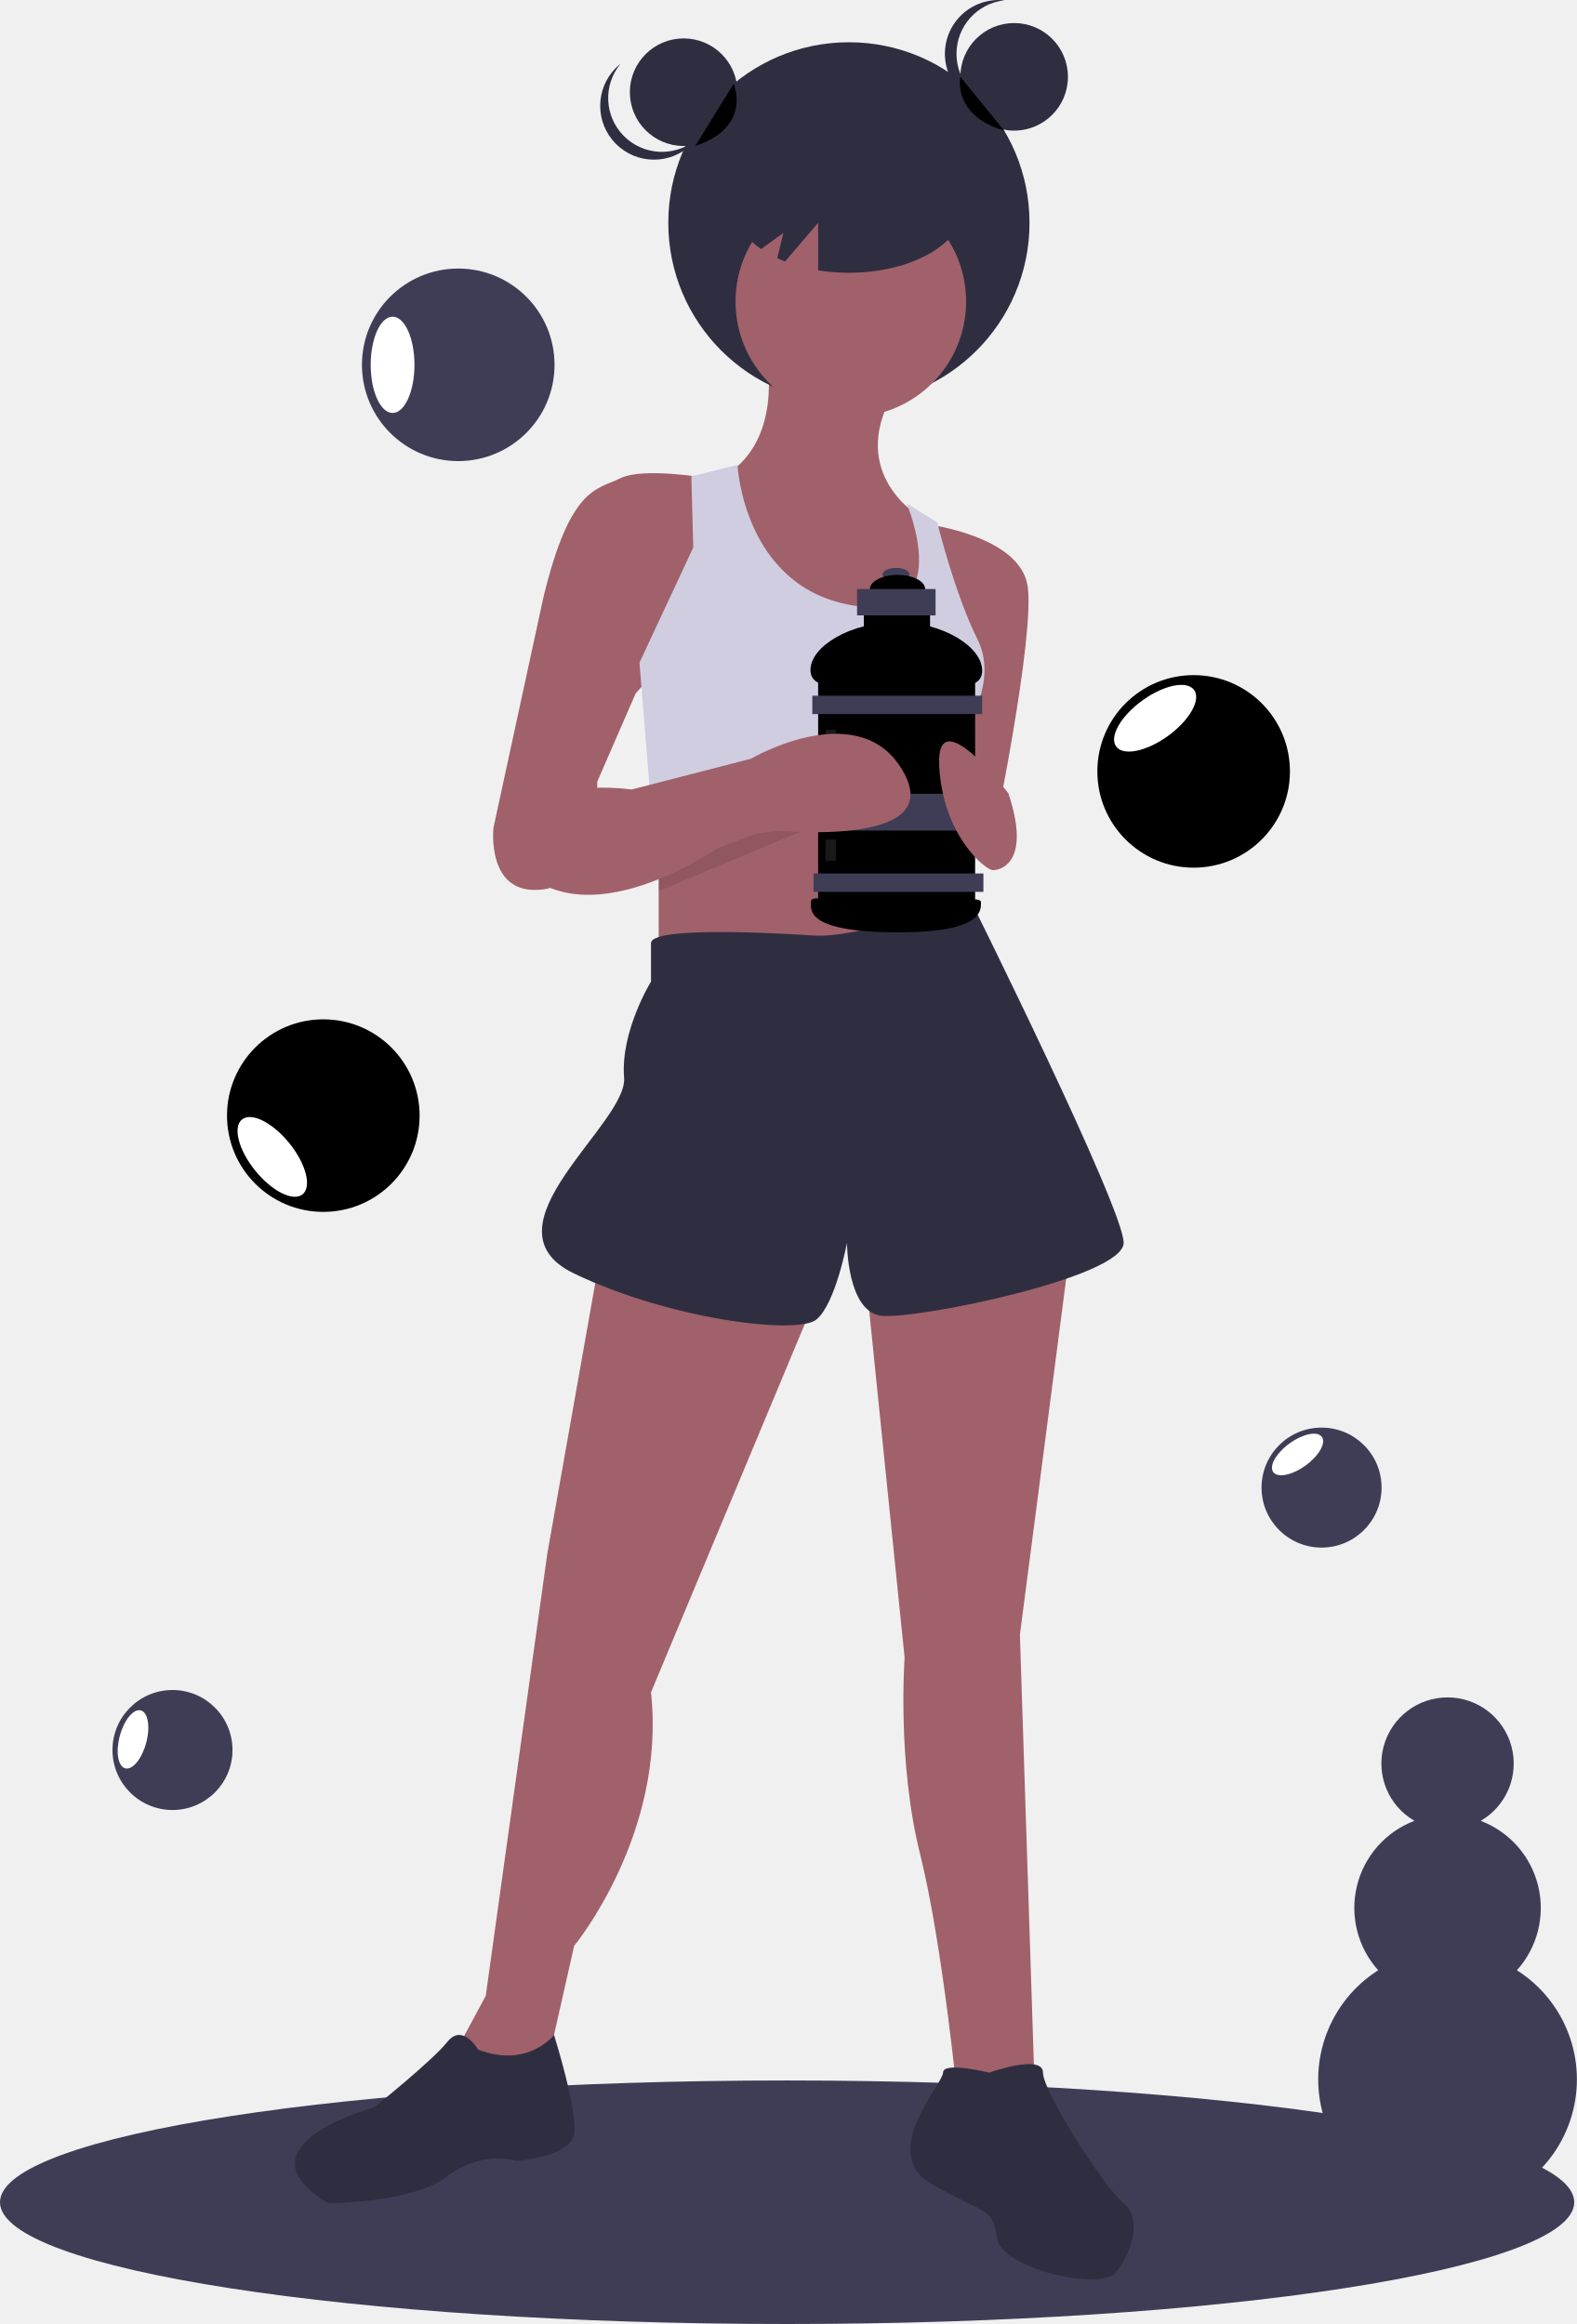
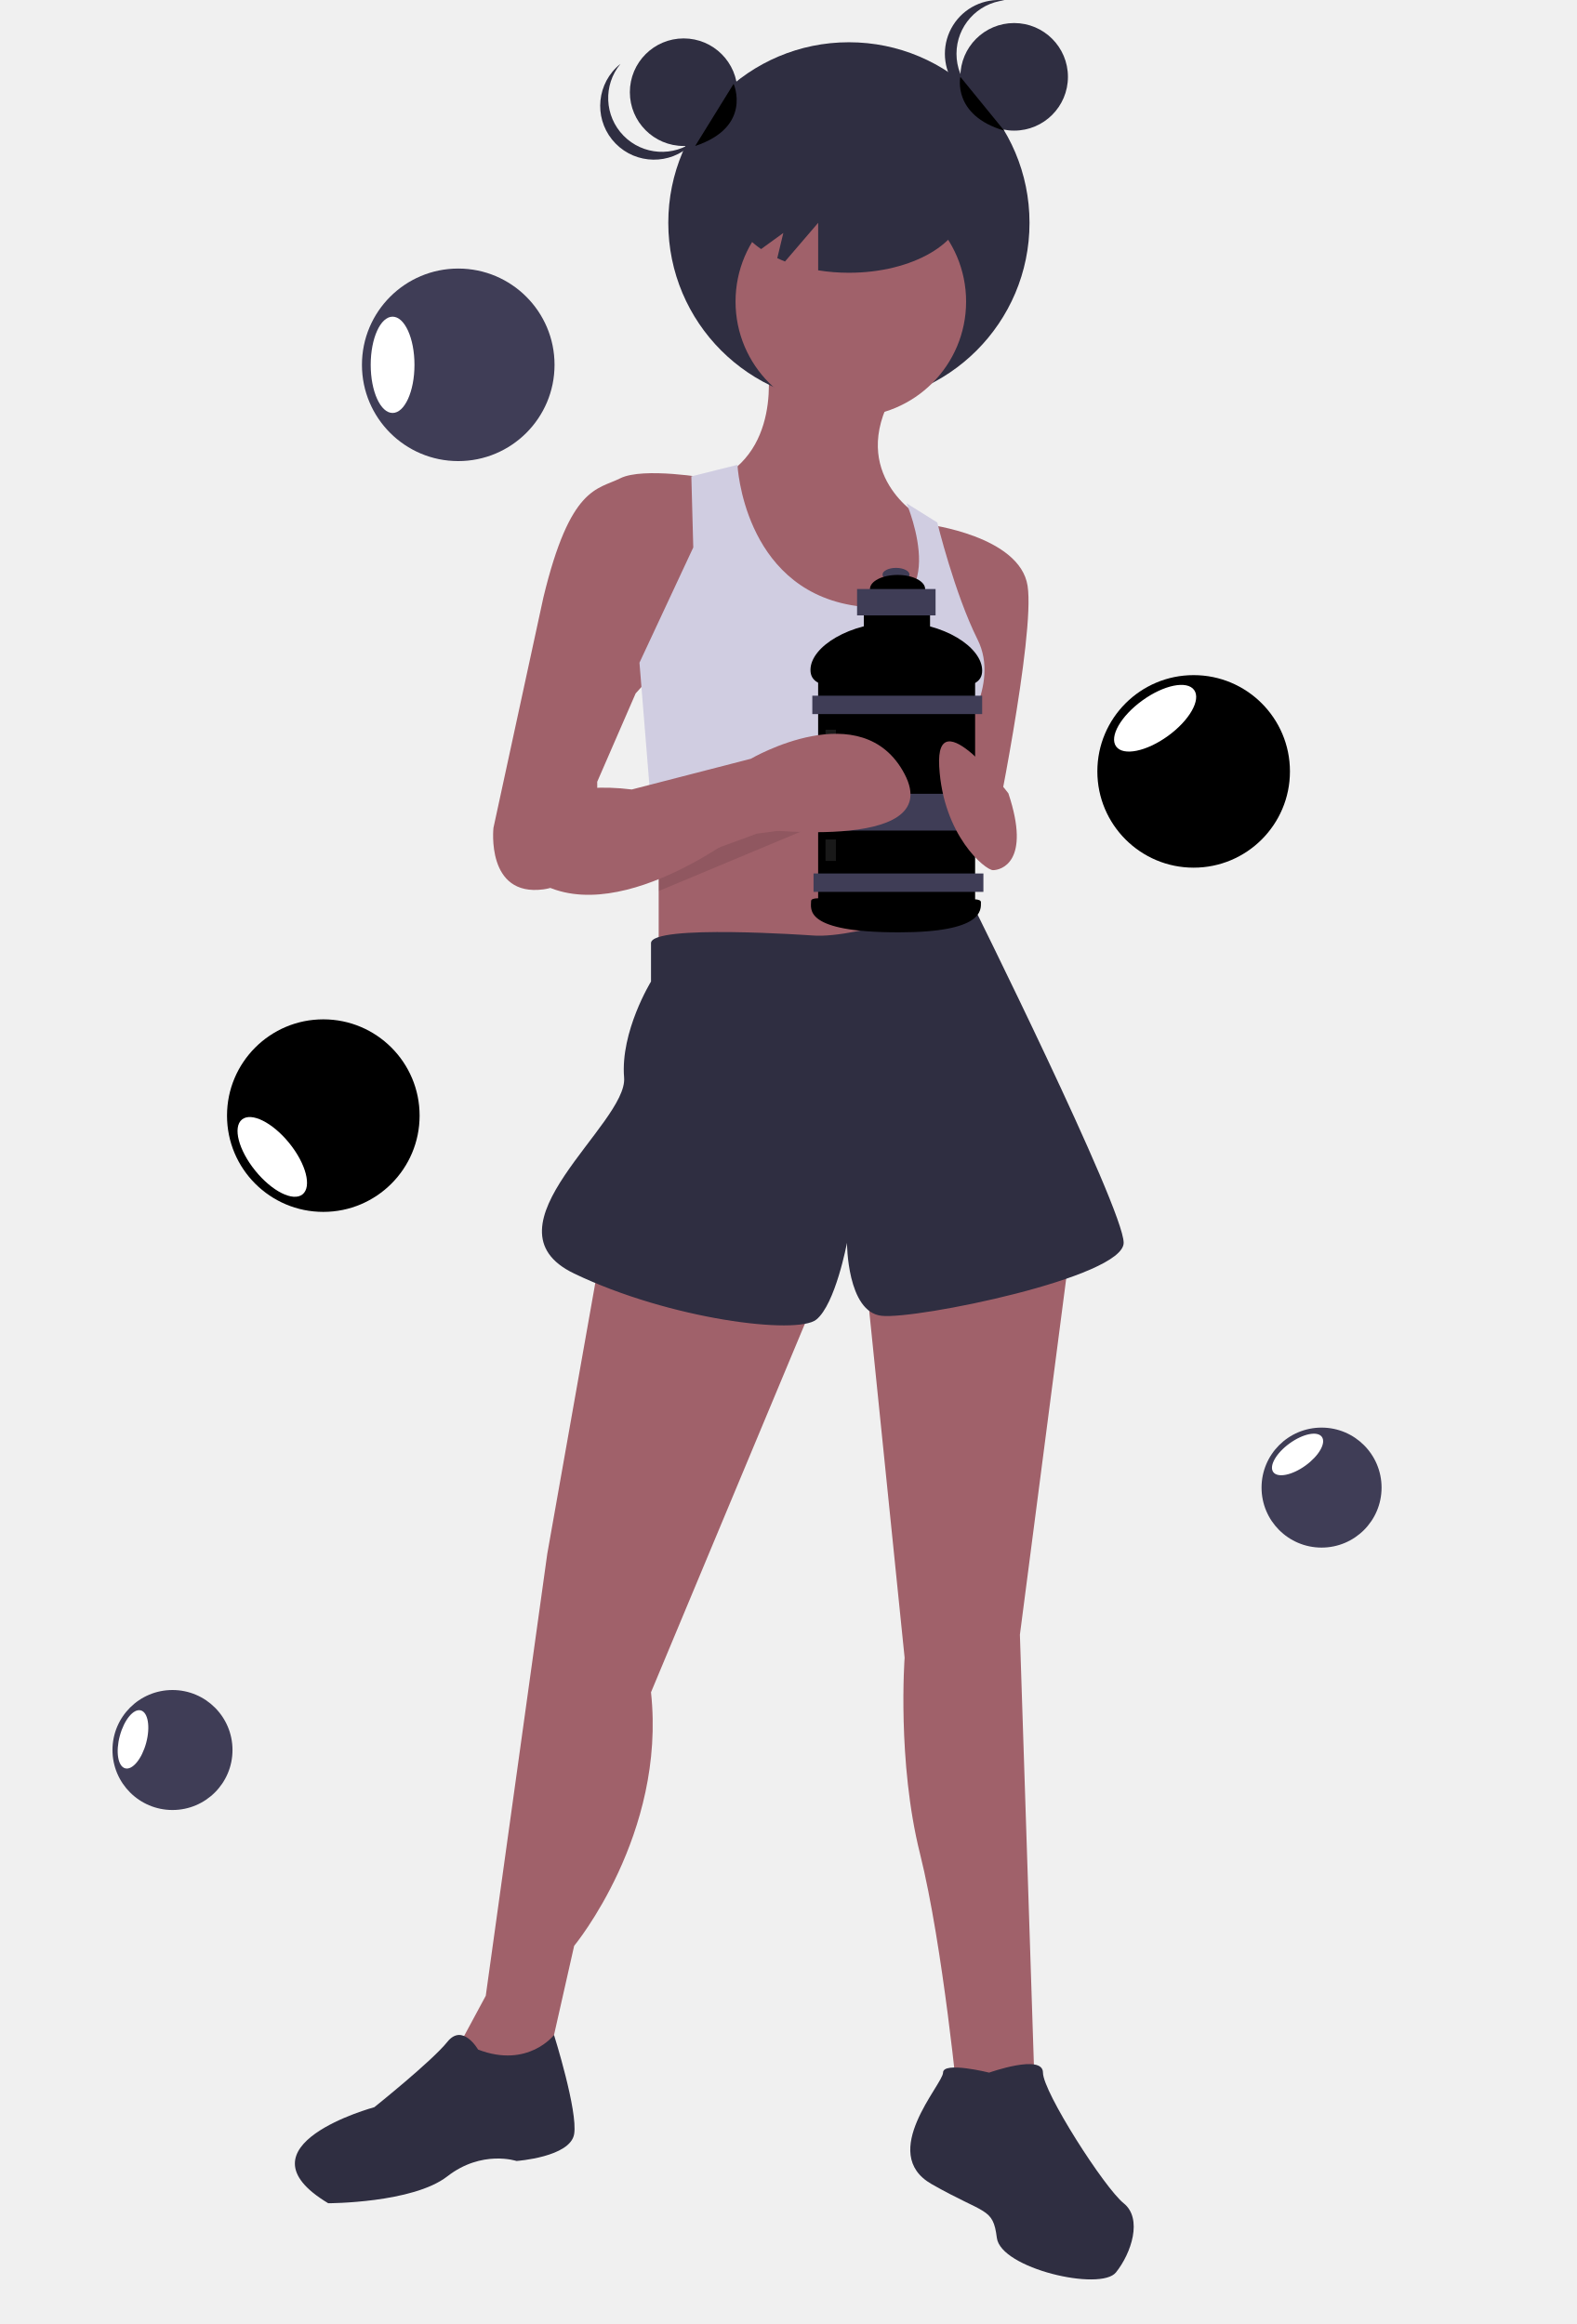
<svg xmlns="http://www.w3.org/2000/svg" id="aaa444b1-ec30-4a51-a2af-6b879f86a07d" data-name="Layer 1" width="487.82" height="719.123" viewBox="0 0 487.82 719.123" version="1.1">
  <defs id="defs111" />
-   <ellipse cx="243.5" cy="681.444" rx="243.5" ry="37.679" id="ellipse4" style="fill:#3f3d56" />
  <path d="m 237.053,109.961 c 0,0 5.944,27.342 -14.265,38.041 0,0 4.755,60.627 35.663,61.816 30.908,1.189 30.908,-32.097 30.908,-32.097 l -4.755,-17.831 c 0,0 -22.587,-13.076 -8.321,-38.041 z" id="path6" style="fill:#a0616a" />
  <circle cx="262.612" cy="68.948" r="55.872" id="circle8" style="fill:#2f2e41" />
  <polygon points="361.323,286.829 361.323,353.4 459.99,349.834 452.857,284.452 " id="polygon10" style="fill:#a0616a" transform="translate(-157.5546,-49.67068)" />
  <circle cx="263.206" cy="93.318" r="35.663" id="circle12" style="fill:#a0616a" />
  <path d="m 219.222,148.001 c 0,0 -20.209,-3.566 -27.342,0 -7.133,3.566 -15.454,2.378 -23.775,36.852 l -15.454,71.326 c 0,0 -2.378,21.398 15.454,19.02 17.832,-2.378 16.643,-33.285 16.643,-33.285 l 11.888,-27.342 21.398,-23.775 z" id="path14" style="fill:#a0616a" />
  <path d="m 286.982,162.267 c 0,0 28.53,3.566 30.908,19.02 2.378,15.454 -10.699,78.459 -10.699,78.459 l -20.209,-20.209 10.699,-39.229 z" id="path16" style="fill:#a0616a" />
  <path d="m 213.872,147.407 0.594,21.992 -16.643,35.663 3.566,43.984 95.389,0.287 -0.287,-20.496 c 0,0 13.076,-16.643 5.944,-30.908 -7.133,-14.265 -12.482,-36.257 -12.482,-36.257 l -9.51,-5.944 c 0,0 16.048,37.446 -17.237,31.502 -33.285,-5.944 -35.069,-43.39 -35.069,-43.39 z" id="path18" style="fill:#d0cde1" />
  <path d="m 185.936,386.943 -16.643,93.912 -19.02,136.708 -8.321,15.454 7.133,15.454 20.209,-9.51 8.321,-36.852 c 0,0 28.53,-34.474 23.775,-78.459 l 51.117,-122.443 z" id="path20" style="fill:#a0616a" />
  <path d="m 267.961,396.453 11.888,116.499 c 0,0 -2.378,32.097 4.755,60.627 7.133,28.53 11.888,78.459 11.888,78.459 h 23.775 l -4.755,-146.218 15.454,-118.877 z" id="path22" style="fill:#a0616a" />
  <path d="m 251.319,289.464 c 0,0 -49.928,-3.566 -49.928,2.378 v 11.888 c 0,0 -9.51,15.454 -8.321,29.719 1.189,14.265 -45.173,46.362 -15.454,60.627 29.719,14.265 68.948,19.02 74.892,14.265 5.944,-4.755 9.51,-23.775 9.51,-23.775 0,0 0,21.398 10.699,22.587 10.699,1.189 74.892,-11.888 74.892,-22.587 0,-10.699 -47.572,-106.395 -47.572,-106.395 0,0 -34.453,12.482 -48.718,11.293 z" id="path24" style="fill:#2f2e41" />
  <path d="m 147.896,634.206 c 0,0 -4.755,-8.321 -9.51,-2.378 -4.755,5.944 -22.587,20.209 -22.587,20.209 0,0 -43.984,11.888 -14.265,29.719 0,0 26.153,0 36.852,-8.321 10.699,-8.321 21.398,-4.755 21.398,-4.755 0,0 16.643,-1.189 17.831,-8.321 1.189,-7.133 -6.227,-30.671 -6.227,-30.671 0,0 -8.038,10.462 -23.492,4.518 z" id="path26" style="fill:#2f2e41" />
  <path d="m 306.002,641.339 c 0,0 -14.265,-3.566 -14.265,0 0,3.566 -20.209,24.964 -3.566,34.474 16.643,9.51 19.02,7.133 20.209,16.643 1.189,9.51 32.097,16.643 36.852,10.699 4.755,-5.944 8.321,-16.643 2.378,-21.398 -5.944,-4.755 -24.964,-34.474 -24.964,-40.418 0,-5.944 -16.643,-3e-5 -16.643,-3e-5 z" id="path28" style="fill:#2f2e41" />
  <ellipse cx="277.187" cy="177.806" rx="4.173" ry="2.087" id="ellipse30" style="fill:#3f3d56" />
  <ellipse cx="277.661" cy="182.264" rx="8.536" ry="4.363" id="ellipse32" style="fill:#000000" />
  <rect x="267.228" y="184.919" width="20.487" height="14.986" id="rect34" style="fill:#000000" />
  <rect x="253.095" y="208.347" width="48.562" height="73.413" id="rect36" style="fill:#000000" />
  <path d="m 303.839,207.493 c 0,7.229 -11.91,4.742 -26.368,4.742 -14.458,0 -26.747,2.297 -26.747,-4.932 0,-7.229 12.289,-14.796 26.747,-14.796 14.458,0 26.368,7.757 26.368,14.986 z" id="path38" style="fill:#000000" />
  <rect x="251.293" y="215.271" width="52.546" height="5.691" id="rect40" style="fill:#3f3d56" />
  <rect x="251.673" y="270.283" width="52.546" height="5.691" id="rect42" style="fill:#3f3d56" />
  <rect x="251.293" y="245.622" width="52.546" height="11.382" id="rect44" style="fill:#3f3d56" />
  <path d="m 303.46,279.199 c 0,2.41 0.765,9.295 -25.419,9.295 -29.593,0 -27.127,-7.265 -27.127,-9.675 0,-2.41 13.088,0.948 27.127,0.948 14.039,0 25.419,-2.979 25.419,-0.569 z" id="path46" style="fill:#000000" />
  <rect x="265.141" y="182.264" width="24.281" height="8.157" id="rect48" style="fill:#3f3d56" />
  <rect x="255.372" y="225.799" width="3.225" height="17.831" id="rect50" style="opacity:0.1;fill:#ffffff" />
  <rect x="255.372" y="259.755" width="3.225" height="6.639" id="rect52" style="opacity:0.1;fill:#ffffff" />
  <path d="m 311.946,245.48 c 0,0 -22.587,-29.719 -21.398,-8.321 1.189,21.398 14.265,32.097 16.643,32.097 2.378,0 11.888,-2.378 4.755,-23.775 z" id="path54" style="fill:#a0616a" />
  <path d="m 203.768,268.373 c 1.783,0.288 30.314,-10.411 30.314,-10.411 l 17.831,-2.378 -48.145,20.134 z" id="path56" style="opacity:0.1" />
  <path d="m 166.916,247.858 c 0,0 9.51,-5.944 28.53,-3.566 l 36.852,-9.51 c 0,0 34.474,-20.209 47.551,4.755 13.076,24.964 -48.739,16.643 -48.739,16.643 0,0 -41.607,33.285 -66.571,15.454 z" id="path58" style="fill:#a0616a" />
  <circle cx="211.495" cy="28.53" r="16.643" id="circle60" style="fill:#2f2e41" />
  <circle cx="313.729" cy="23.775" r="16.643" id="circle62" style="fill:#2f2e41" />
  <path d="m 295.897,16.643 a 16.642,16.642 0 0 1 14.86,-16.544 16.643,16.643 0 1 0 0,33.089 16.642,16.642 0 0 1 -14.86,-16.544 z" id="path64" style="fill:#2f2e41" />
  <path d="m 192.899,41.992 a 16.642,16.642 0 0 1 -0.965,-22.217 16.81,16.81 0 0 0 -1.343,1.178 16.643,16.643 0 0 0 23.295,23.775 16.812,16.812 0 0 0 1.205,-1.318 16.642,16.642 0 0 1 -22.193,-1.418 z" id="path66" style="fill:#2f2e41" />
  <path d="m 262.612,42.796 c -19.696,0 -35.663,9.314 -35.663,20.803 0,5.141 3.209,9.839 8.507,13.469 l 6.866,-4.975 -1.867,7.793 c 0.775,0.359 1.566,0.706 2.391,1.028 l 10.256,-11.966 v 14.7 a 59.869,59.869 0 0 0 9.51,0.754 c 19.696,0 35.663,-9.314 35.663,-20.803 0,-11.489 -15.967,-20.803 -35.663,-20.803 z" id="path68" style="fill:#2f2e41" />
  <path d="m 297.086,23.775 c 0,0 -2.585,11.888 13.567,16.643" id="path70" style="fill:#000000" />
  <path d="m 226.949,25.939 c 0,0 5.944,13.29 -11.888,19.234" id="path72" style="fill:#000000" />
-   <path d="m 469.265,609.663 a 28.843,28.843 0 0 0 -11.205,-46.239 20.471,20.471 0 1 0 -20.503,0 28.843,28.843 0 0 0 -11.205,46.239 40.012,40.012 0 1 0 42.914,0 z" id="path74" style="fill:#3f3d56" />
  <circle cx="100.017" cy="345.208" r="29.789" id="circle76" style="fill:#000000" />
  <ellipse cx="-159.779" cy="331.241" rx="6.77" ry="14.895" transform="rotate(-38.9914)" id="ellipse78" style="fill:#ffffff" />
  <circle cx="53.361" cy="541.511" r="18.564" id="circle88" style="fill:#3f3d56" />
  <ellipse cx="-508.946" cy="179.843" rx="9.282" ry="4.219" transform="rotate(-74.90981)" id="ellipse90" style="fill:#ffffff;stroke-width:1" />
  <circle cx="141.76" cy="112.888" r="29.789" id="circle92" style="fill:#3f3d56" />
  <ellipse cx="121.449" cy="112.888" rx="6.77" ry="14.895" id="ellipse94" style="fill:#ffffff" />
  <circle cx="369.26" cy="238.695" r="29.789" id="circle96" style="fill:#000000" />
  <ellipse cx="159.02" cy="389.617" rx="14.895" ry="6.77" transform="rotate(-35.91853)" id="ellipse98" style="fill:#ffffff" />
  <circle cx="408.831" cy="460.312" r="18.564" id="circle104" style="fill:#3f3d56" />
  <ellipse cx="61.058" cy="599.961" rx="9.282" ry="4.219" transform="rotate(-35.91853)" id="ellipse106" style="fill:#ffffff" />
</svg>
